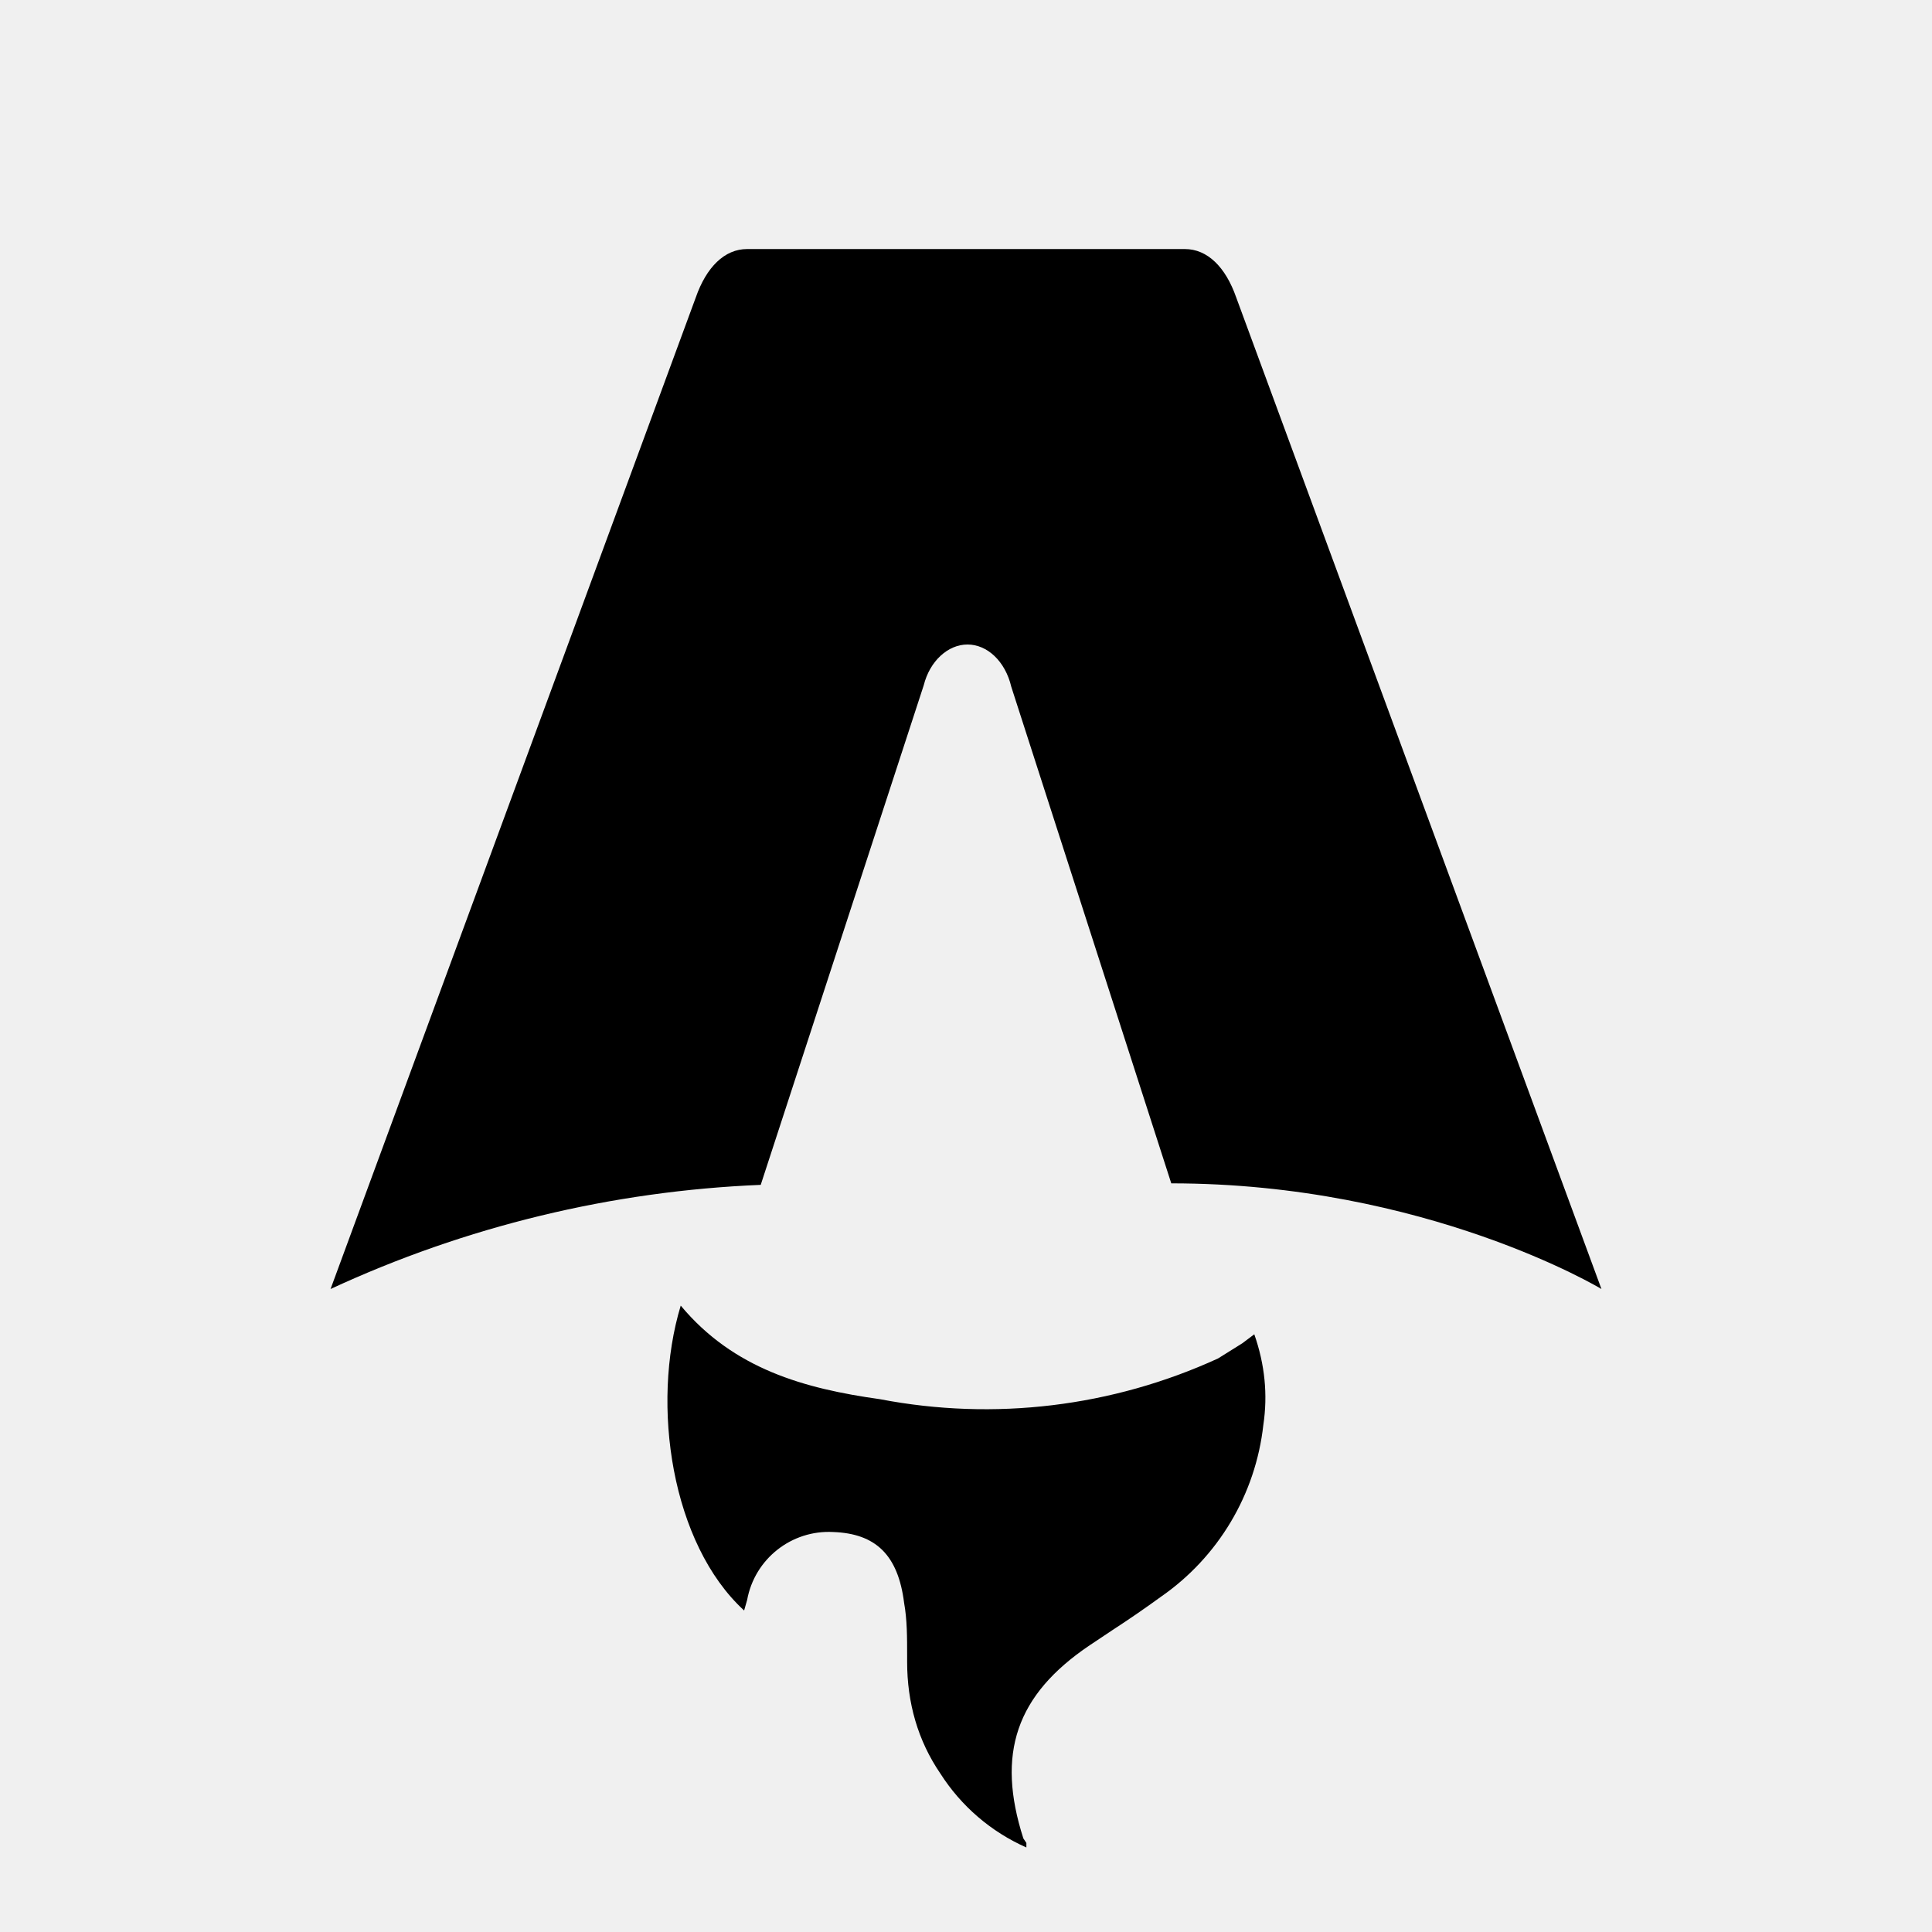
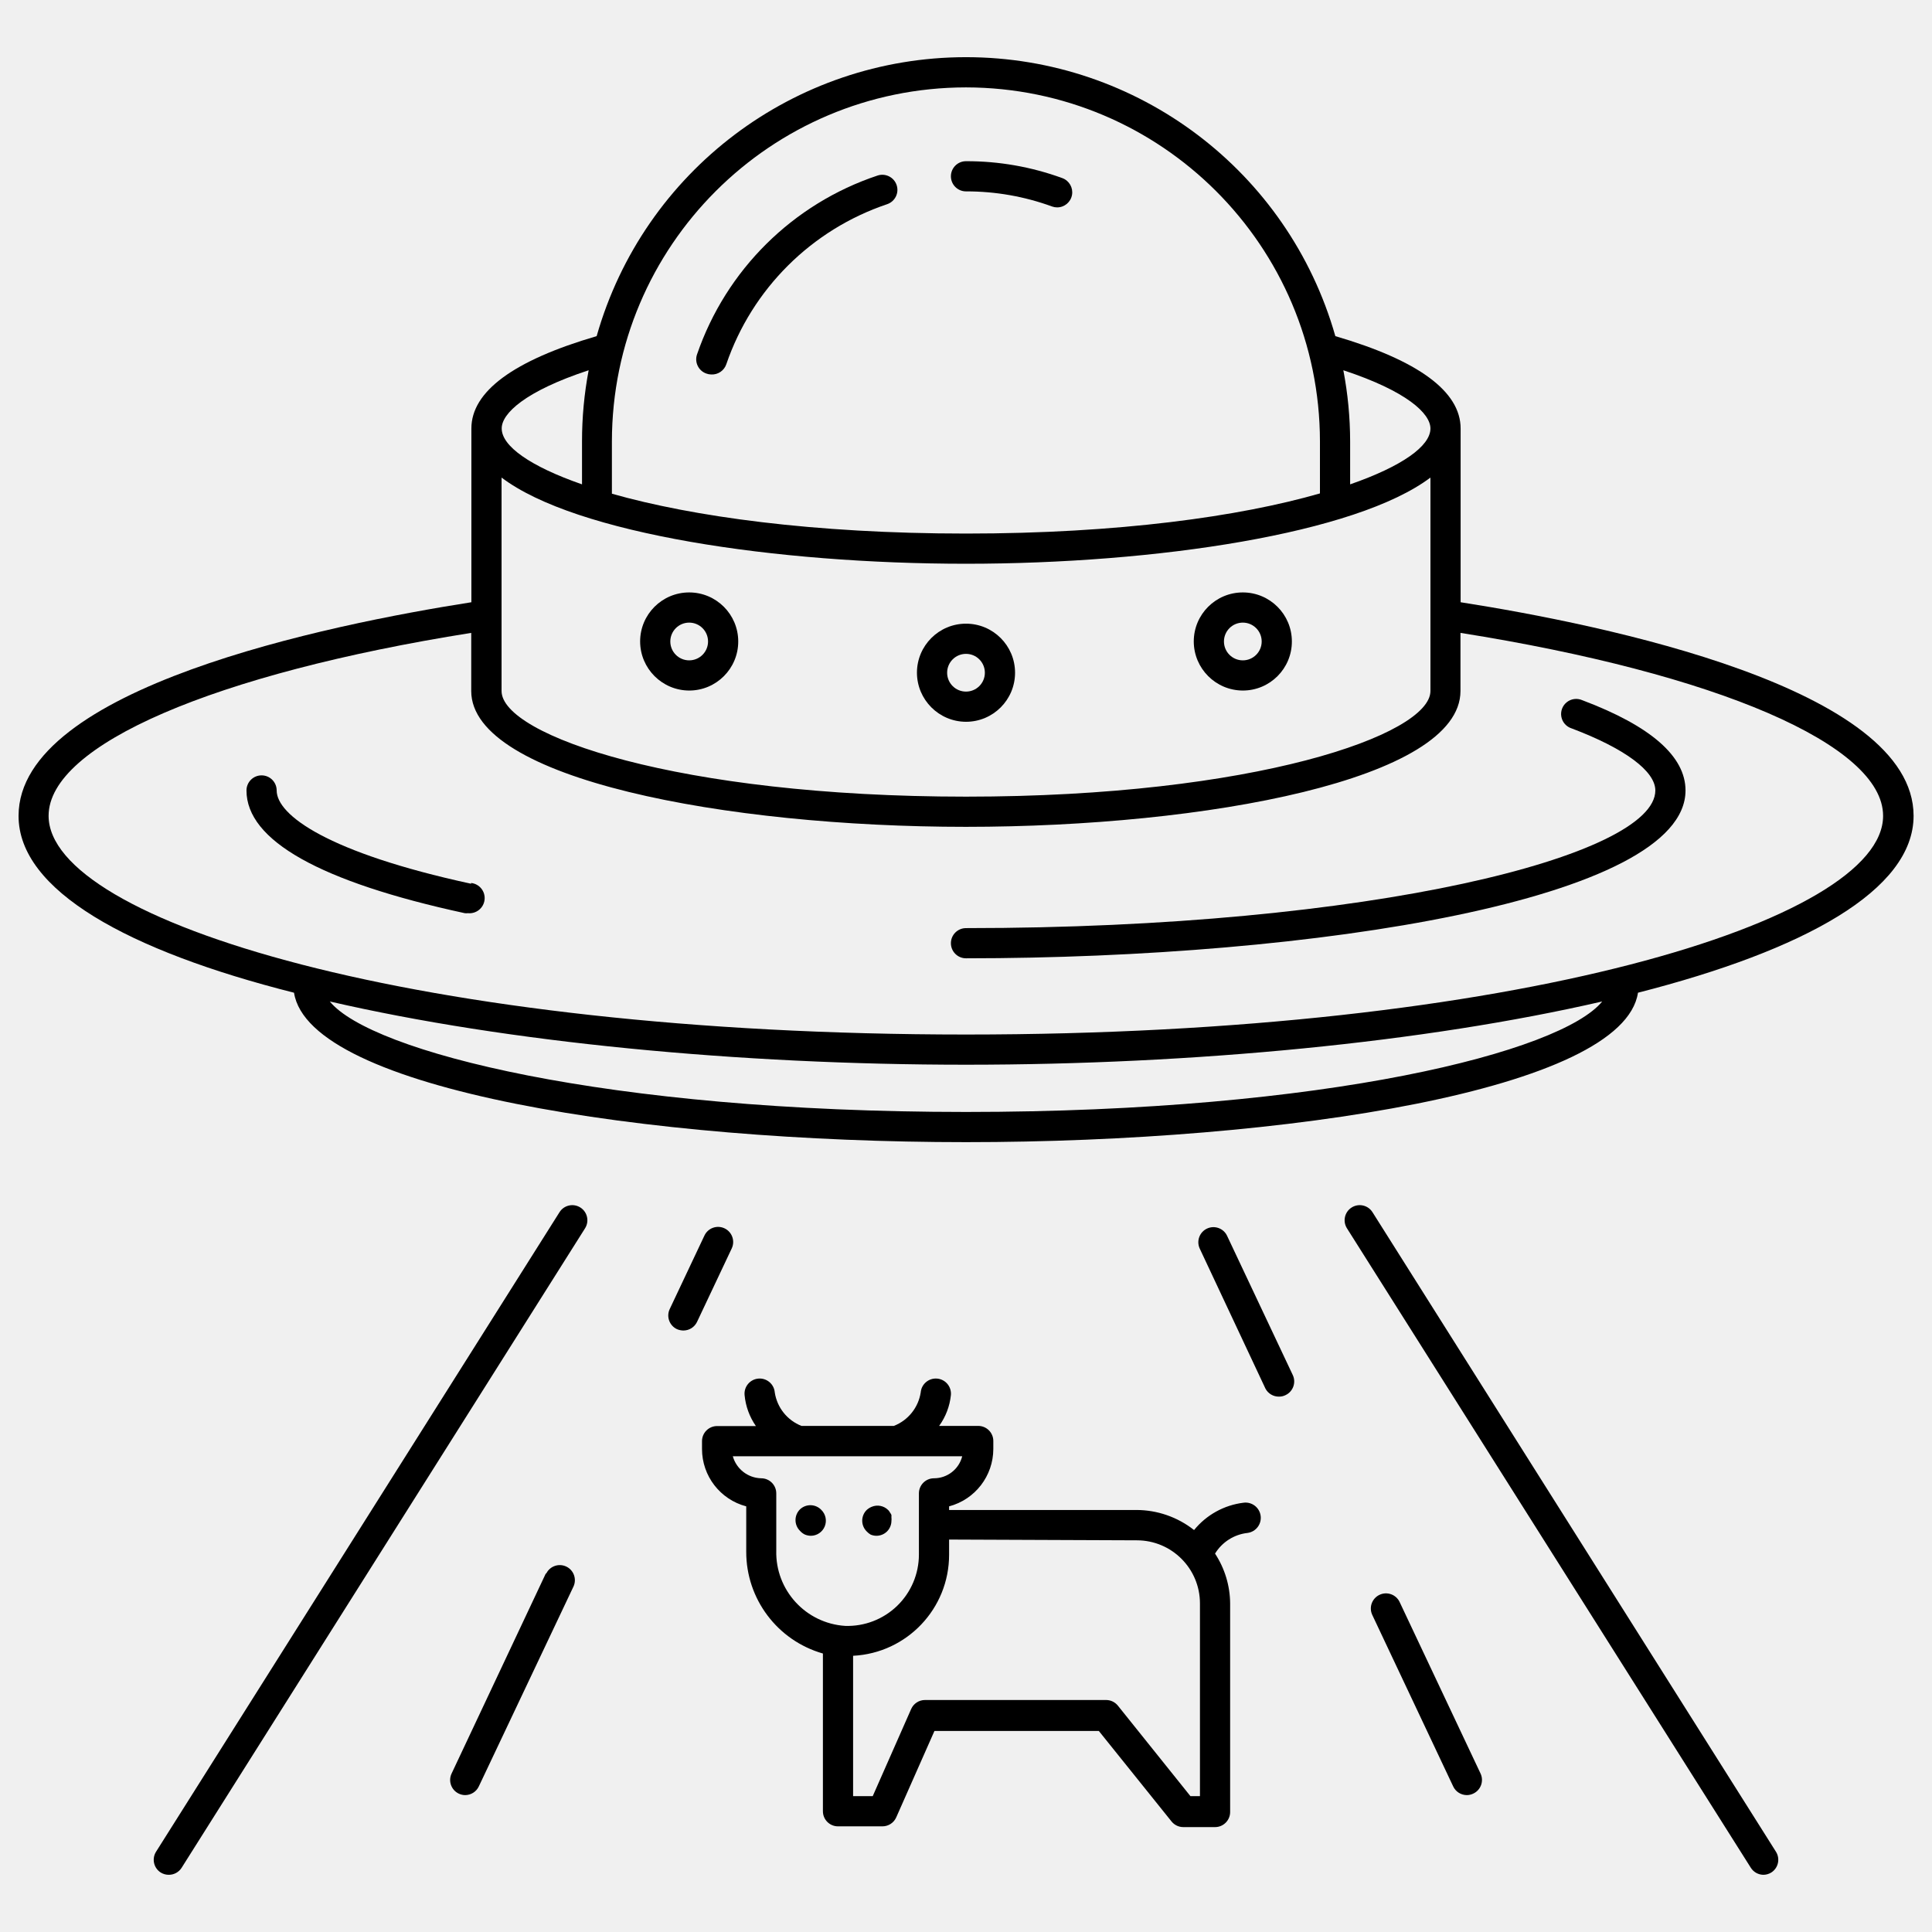
- <svg xmlns="http://www.w3.org/2000/svg" fill="none" viewBox="0 0 128 128">
-   <path d="M50.4 78.5a75.1 75.1 0 0 0-28.5 6.9l24.2-65.7c.7-2 1.9-3.2 3.4-3.2h29c1.5 0 2.7 1.2 3.4 3.2l24.2 65.7s-11.6-7-28.5-7L67 45.5c-.4-1.7-1.6-2.8-2.9-2.8-1.3 0-2.5 1.1-2.9 2.7L50.4 78.5Zm-1.1 28.2Zm-4.2-20.2c-2 6.6-.6 15.8 4.2 20.2a17.5 17.5 0 0 1 .2-.7 5.5 5.5 0 0 1 5.7-4.5c2.8.1 4.3 1.5 4.7 4.7.2 1.1.2 2.3.2 3.5v.4c0 2.7.7 5.2 2.2 7.4a13 13 0 0 0 5.7 4.9v-.3l-.2-.3c-1.8-5.6-.5-9.5 4.4-12.8l1.5-1a73 73 0 0 0 3.2-2.2 16 16 0 0 0 6.8-11.4c.3-2 .1-4-.6-6l-.8.6-1.6 1a37 37 0 0 1-22.4 2.7c-5-.7-9.7-2-13.2-6.2Z" />
-   <style>
-         path { fill: #000; }
-         @media (prefers-color-scheme: dark) {
-             path { fill: #FFF; }
-         }
-     </style>
+ <svg xmlns="http://www.w3.org/2000/svg" fill="#000000" width="800px" height="800px" viewBox="0 0 128 128" data-name="Layer 1" id="Layer_1">
+   <path d="M64,12.68a16.49,16.49,0,0,1,5.7,1,1,1,0,0,0,.34.06,1,1,0,0,0,.34-1.94A18.43,18.43,0,0,0,64,10.68a1,1,0,0,0,0,2Z" />
+   <path d="M46.8,24.75a1,1,0,0,0,.32.06,1,1,0,0,0,1-.68,17,17,0,0,1,10.65-10.6,1,1,0,0,0-.63-1.9A19,19,0,0,0,46.18,23.48,1,1,0,0,0,46.8,24.75Z" />
+   <path d="M64,47.82a3.25,3.25,0,1,0-3.25-3.25A3.26,3.26,0,0,0,64,47.82Zm0-4.5a1.25,1.25,0,1,1-1.25,1.25A1.25,1.25,0,0,1,64,43.32Z" />
+   <path d="M82.34,45.75a3.25,3.25,0,1,0-3.25-3.25A3.26,3.26,0,0,0,82.34,45.75Zm0-4.5a1.25,1.25,0,1,1-1.25,1.25A1.25,1.25,0,0,1,82.34,41.25Z" />
+   <path d="M45.66,45.75a3.25,3.25,0,1,0-3.25-3.25A3.26,3.26,0,0,0,45.66,45.75Zm0-4.5a1.25,1.25,0,1,1-1.25,1.25A1.25,1.25,0,0,1,45.66,41.25Z" />
+   <path d="M31.21,58.55c-9.5-2.06-12.88-4.55-12.88-6.18a1,1,0,1,0-2,0c0,3.31,4.86,6.05,14.46,8.13a.75.75,0,0,0,.21,0,1,1,0,0,0,.21-2Z" />
+   <path d="M104.83,46.39a1,1,0,1,0-.7,1.87c3.52,1.33,5.54,2.83,5.54,4.11,0,4.31-18.76,9.12-45.67,9.12a1,1,0,0,0,0,2c23.11,0,47.67-3.9,47.67-11.12C111.67,50.11,109.37,48.1,104.83,46.39Z" />
+   <path d="M96.77,39.9V28.81s0-.09,0-.13a2.83,2.83,0,0,0,0-.29c0-2.45-2.79-4.51-8.3-6.12a25.44,25.44,0,0,0-48.94,0c-5.51,1.61-8.3,3.67-8.3,6.12a2.83,2.83,0,0,0,0,.29s0,.08,0,.13V39.9c-9.51,1.49-30,5.68-30,14.15C1.22,59,8.51,63,19.48,65.77c1,6.43,23.38,9.9,44.52,9.9s43.55-3.47,44.52-9.9c11-2.81,18.26-6.79,18.26-11.72C126.78,45.59,106.29,41.39,96.77,39.9ZM33.23,31.64c4.92,3.73,18.15,5.71,30.77,5.71s25.85-2,30.77-5.71V45.78c0,2.91-11.7,7-30.77,7s-30.77-4.06-30.77-7Zm61.54-3.25c0,1.16-1.87,2.5-5.32,3.7V29.24A25.24,25.24,0,0,0,89,24.53C93.22,25.92,94.77,27.4,94.77,28.39ZM64,5.79A23.48,23.48,0,0,1,87.45,29.24v3.45s0,0,0,0C82.14,34.22,74.1,35.35,64,35.35s-18.14-1.13-23.46-2.64c0,0,0,0,0,0V29.24A23.48,23.48,0,0,1,64,5.79ZM39,24.53a25.24,25.24,0,0,0-.44,4.71v2.85c-3.45-1.2-5.32-2.54-5.32-3.7C33.23,27.4,34.78,25.92,39,24.53ZM64,73.67c-23.9,0-39.44-4-42.15-7.32C33.59,69.06,48.92,70.54,64,70.54s30.41-1.48,42.15-4.19C103.44,69.68,87.9,73.67,64,73.67Zm0-5.13C27.64,68.54,3.22,61,3.22,54.05c0-4.7,11-9.42,28-12.12v3.85c0,5.83,16.88,9,32.77,9s32.77-3.14,32.77-9V41.93c17,2.7,28,7.42,28,12.12C124.78,61,100.36,68.54,64,68.54Z" />
+   <path d="M36.16,104.25,29.92,117.5a1,1,0,0,0,.47,1.33,1,1,0,0,0,.43.1,1,1,0,0,0,.9-.57L38,105.1a1,1,0,0,0-1.81-.85Z" />
+   <path d="M48,81.38a1,1,0,0,0-1.33.48l-2.3,4.87a1,1,0,0,0,.48,1.33,1.11,1.11,0,0,0,.43.09,1,1,0,0,0,.9-.57l2.3-4.87A1,1,0,0,0,48,81.38Z" />
+   <path d="M91.4,105.66a1,1,0,0,0-.48,1.34l5.36,11.36a1,1,0,0,0,.9.57,1,1,0,0,0,.43-.1,1,1,0,0,0,.48-1.33l-5.36-11.36A1,1,0,0,0,91.4,105.66Z" />
+   <path d="M84.74,92.53a.94.94,0,0,0,.43-.1,1,1,0,0,0,.48-1.33l-4.36-9.24a1,1,0,0,0-1.81.85L83.84,92A1,1,0,0,0,84.74,92.53Z" />
+   <path d="M38.45,80a1,1,0,0,0-1.38.31L10.34,122.68a1,1,0,0,0,.31,1.38,1,1,0,0,0,.54.15,1,1,0,0,0,.84-.46L38.76,81.38A1,1,0,0,0,38.45,80Z" />
+   <path d="M116.81,124.21a1,1,0,0,0,.54-.15,1,1,0,0,0,.31-1.38L90.93,80.31A1,1,0,0,0,89.55,80a1,1,0,0,0-.31,1.38L116,123.75A1,1,0,0,0,116.81,124.21Z" />
+   <path d="M46.51,95.48V96a3.93,3.93,0,0,0,2.93,3.8v3a7,7,0,0,0,5.08,6.75V120a1,1,0,0,0,1,1h2.95a1,1,0,0,0,.91-.6l2.53-5.72H72.8l4.82,6a1,1,0,0,0,.78.37h2.1a1,1,0,0,0,1-1V106.23a6.1,6.1,0,0,0-1-3.3,2.9,2.9,0,0,1,2.16-1.37,1,1,0,0,0-.28-2,5,5,0,0,0-3.27,1.81,6.18,6.18,0,0,0-3.83-1.33H62.88v-.24A3.94,3.94,0,0,0,65.81,96v-.53a1,1,0,0,0-1-1H62.22A4.21,4.21,0,0,0,63,92.42a1,1,0,0,0-2-.17,2.85,2.85,0,0,1-1.78,2.22H53.1a2.84,2.84,0,0,1-1.77-2.22,1,1,0,1,0-2,.17,4.29,4.29,0,0,0,.75,2.06H47.51A1,1,0,0,0,46.51,95.48Zm28.81,6.57a4.18,4.18,0,0,1,4.18,4.18V119h-.63l-4.81-6a1,1,0,0,0-.78-.37h-12a1,1,0,0,0-.91.59L57.82,119h-1.3v-9.3A6.7,6.7,0,0,0,62.88,103v-1ZM63.75,96.48a1.93,1.93,0,0,1-1.87,1.46,1,1,0,0,0-1,1V103A4.73,4.73,0,0,1,56,107.72a4.88,4.88,0,0,1-4.57-5V98.94a1,1,0,0,0-1-1,2,2,0,0,1-1.88-1.46Z" />
+   <path d="M53.33,101.67a1.09,1.09,0,0,0,.39.08,1,1,0,0,0,.7-1.71A1,1,0,0,0,53,100a1,1,0,0,0,0,1.42A1,1,0,0,0,53.33,101.67Z" />
+   <path d="M57.68,101.67a1,1,0,0,0,.38.08,1,1,0,0,0,.71-.29,1,1,0,0,0,.29-.71.68.68,0,0,0,0-.2,1.21,1.21,0,0,0,0-.18,1,1,0,0,0-.1-.17.61.61,0,0,0-.12-.16,1,1,0,0,0-1.09-.21,1.15,1.15,0,0,0-.33.21,1,1,0,0,0,0,1.42A1.15,1.15,0,0,0,57.68,101.67Z" />
</svg>
